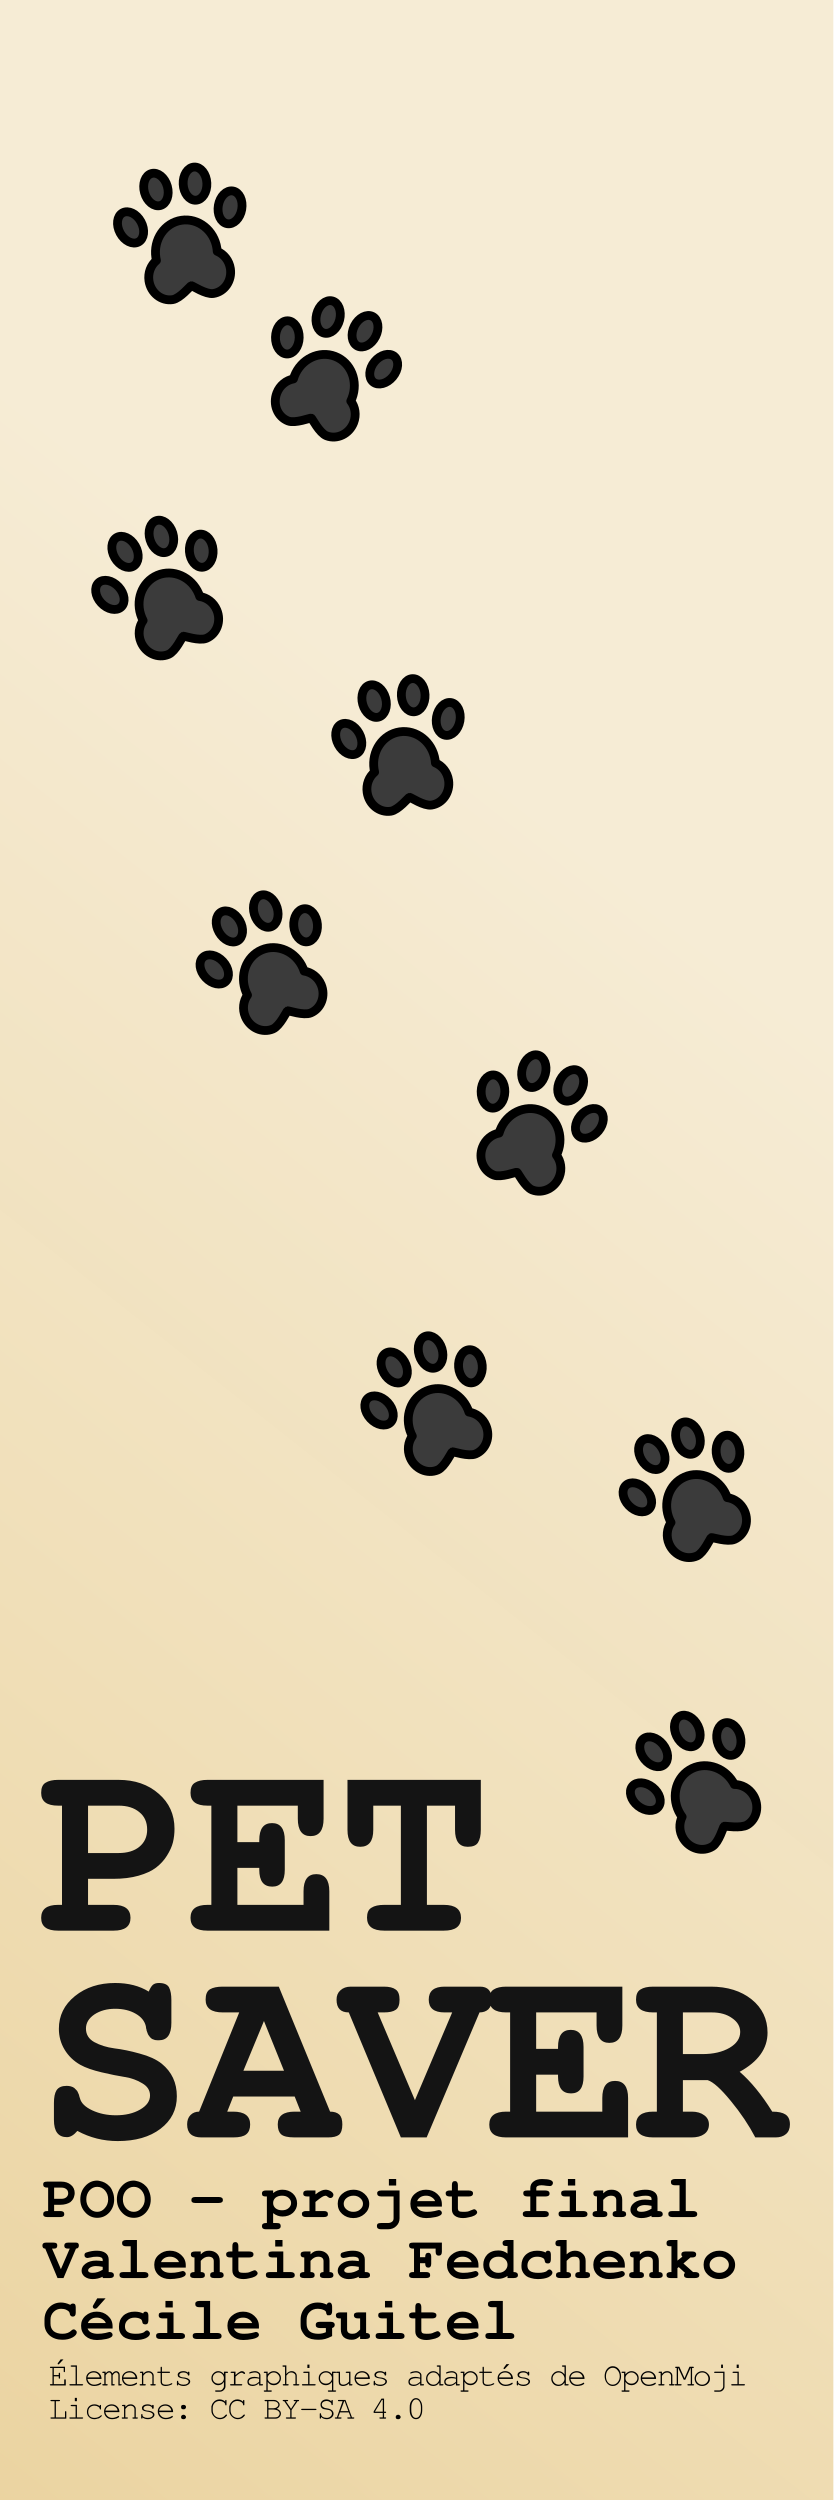
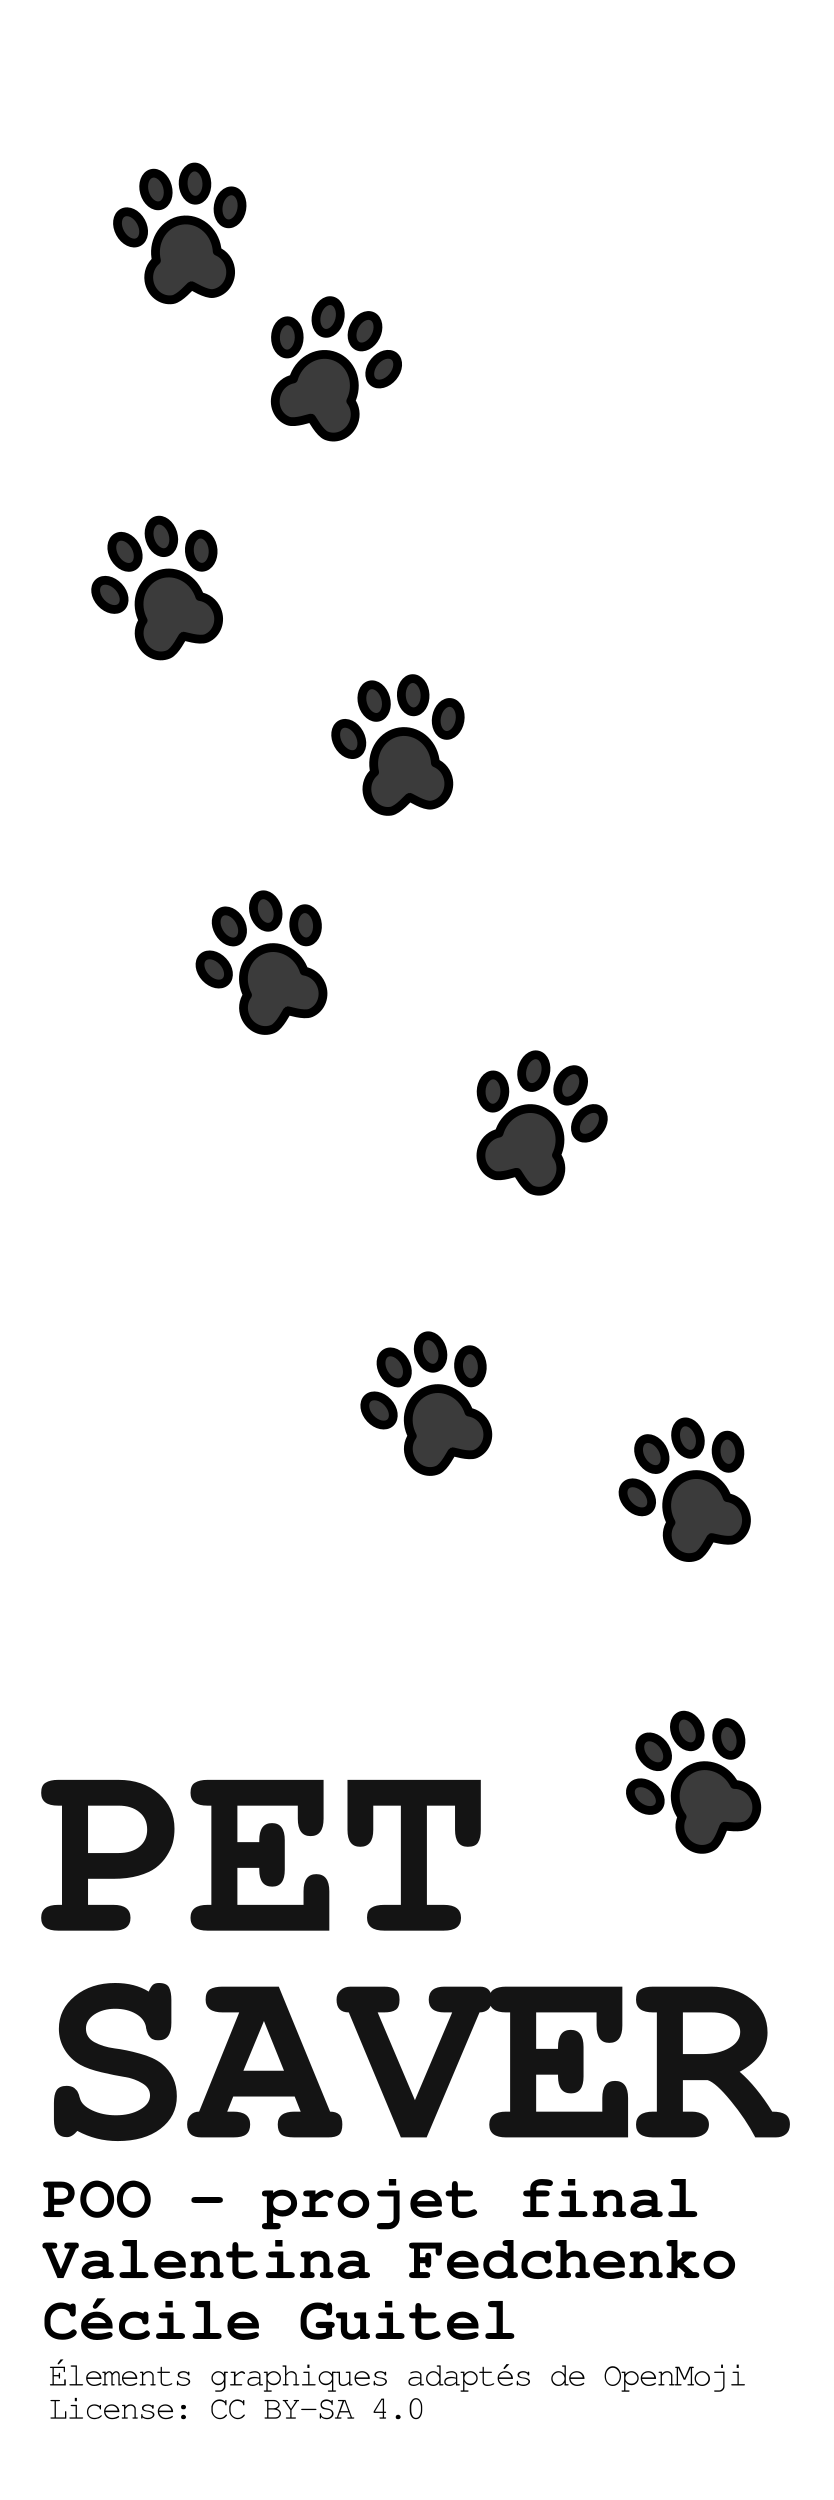
<svg xmlns="http://www.w3.org/2000/svg" xmlns:xlink="http://www.w3.org/1999/xlink" width="50mm" height="150mm" viewBox="0 0 50 150" version="1.1" id="svg1506">
  <defs id="defs1500">
-     <linearGradient xlink:href="#linearGradient2748" id="linearGradient2750" x1="87.934" y1="97.883" x2="29.67" y2="186.61" gradientUnits="userSpaceOnUse" gradientTransform="matrix(0.8322743,0,0,1.002288,34.97348,17.89777)" />
+     <linearGradient xlink:href="#linearGradient2748" id="linearGradient2750" x1="87.934" y1="97.883" x2="29.67" y2="186.61" gradientUnits="userSpaceOnUse" gradientTransform="matrix(0.8322743,0,0,1.002288,-31.17236,17.89777)" />
    <linearGradient id="linearGradient2748">
      <stop style="stop-color:#f6ecd5;stop-opacity:1;" offset="0" id="stop2744" />
      <stop style="stop-color:#ebd4a1;stop-opacity:0.995" offset="1" id="stop2746" />
    </linearGradient>
  </defs>
  <g id="layer1" transform="translate(-59.66667,-54.93453)">
-     <rect style="opacity:1;vector-effect:none;fill:url(#linearGradient2750);fill-opacity:1;fill-rule:nonzero;stroke:none;stroke-width:0.176;stroke-linecap:round;stroke-linejoin:round;stroke-miterlimit:4;stroke-dasharray:none;stroke-dashoffset:0;stroke-opacity:1;paint-order:markers stroke fill" id="rect996" width="50" height="150" x="59.667" y="54.935" />
+     <rect style="opacity:1;vector-effect:none;fill:url(#linearGradient2750);fill-opacity:1;fill-rule:nonzero;stroke:none;stroke-width:0.176;stroke-linecap:round;stroke-linejoin:round;stroke-miterlimit:4;stroke-dasharray:none;stroke-dashoffset:0;stroke-opacity:1;paint-order:markers stroke fill" id="rect996" width="50" height="150" x="-6.479" y="54.935" />
    <text xml:space="preserve" style="font-style:normal;font-variant:normal;font-weight:bold;font-stretch:normal;font-size:15.508px;line-height:0.8;font-family:FreeMono;-inkscape-font-specification:'FreeMono Bold';text-align:start;letter-spacing:0px;word-spacing:0.646px;text-orientation:upright;text-anchor:start;fill:#141414;fill-opacity:1;stroke:none;stroke-width:0.646;stroke-opacity:1" x="61.934" y="170.772" id="text834">
      <tspan id="tspan832" x="61.934" y="170.772" style="font-style:normal;font-variant:normal;font-weight:bold;font-stretch:normal;line-height:0.8;font-family:FreeMono;-inkscape-font-specification:'FreeMono Bold';letter-spacing:-0.344px;fill:#141414;fill-opacity:1;stroke:none;stroke-width:0.646;stroke-opacity:1">PET</tspan>
      <tspan x="61.934" y="183.178" style="font-style:normal;font-variant:normal;font-weight:bold;font-stretch:normal;line-height:0.8;font-family:FreeMono;-inkscape-font-specification:'FreeMono Bold';letter-spacing:-0.344px;fill:#141414;fill-opacity:1;stroke:none;stroke-width:0.646;stroke-opacity:1" id="tspan1887">SAVER</tspan>
    </text>
    <g id="g2928" transform="translate(22.43761,18.5516)">
      <path style="fill:#3b3b3b;fill-opacity:1;stroke:none;stroke-width:0.265" d="m 44.382,49.196 c 0,0 -0.18,0.713 -0.125,0.83 0.055,0.116 0.542,0.806 0.629,0.815 0.088,0.009 0.652,0.13 0.652,0.13 l 0.446,-0.71 -0.366,-0.789 -0.78,-0.408 z" id="path1006" />
      <polygon transform="matrix(0.2633306,0.02571658,-0.02571658,0.2633306,41.8985,43.99049)" style="fill:#3b3b3b;fill-opacity:1;stroke:none" points="18.754,8.585 16.254,10.585 16.088,13.335 18.171,15.752 20.421,15.752 21.588,14.085 21.088,11.085 " id="polygon1008" />
      <path style="fill:#3b3b3b;fill-opacity:1;stroke:none;stroke-width:0.265" d="m 48.689,46.604 -0.569,0.609 0.23,0.598 0.251,0.379 0.678,0.088 0.253,-0.551 0.005,-0.731 c 0,0 -0.167,-0.327 -0.255,-0.335 -0.088,-0.009 -0.592,-0.058 -0.592,-0.058 z" id="path1010" />
      <path style="fill:#3b3b3b;fill-opacity:1;stroke:none;stroke-width:0.265" d="m 50.748,47.757 -0.343,0.786 c 0,0 -0.04,0.86 0.02,0.932 0.059,0.072 0.67,0.398 0.67,0.398 l 0.477,-0.574 0.18,-0.935 -0.414,-0.528 z" id="path1012" />
      <path style="fill:#3b3b3b;fill-opacity:1;stroke:none;stroke-width:0.265" d="m 47.157,50.043 c -0.028,0.064 -0.531,0.901 -0.531,0.901 l -0.004,0.952 -0.393,0.848 0.09,0.895 0.693,0.621 0.956,-0.04 0.637,-0.625 1.346,0.508 c 0,0 0.973,-0.437 0.958,-0.505 -0.016,-0.068 0.265,-1.126 0.265,-1.126 0,0 -0.654,-1.016 -0.856,-0.992 0,0 -0.192,-1.215 -1.002,-1.538 -0.81,-0.323 -1.567,-0.286 -1.567,-0.286 z" id="path1014" />
      <g id="g2618">
        <path id="path1030" d="m 50.262,51.464 c -0.004,-0.059 -0.009,-0.118 -0.018,-0.178 -0.163,-1.084 -1.115,-1.839 -2.127,-1.687 -1.011,0.152 -1.699,1.154 -1.536,2.238 0.009,0.06 0.021,0.118 0.035,0.175 -0.334,0.281 -0.522,0.738 -0.448,1.225 0.109,0.722 0.744,1.226 1.418,1.124 0.454,-0.068 1.067,-0.83 1.123,-0.838 0.056,-0.008 0.865,0.539 1.319,0.47 0.674,-0.101 1.133,-0.769 1.024,-1.492 -0.073,-0.487 -0.387,-0.868 -0.789,-1.038 z" stroke-miterlimit="10" style="fill:#3b3b3b;fill-opacity:1;stroke:#000000;stroke-width:0.529;stroke-linecap:round;stroke-linejoin:round;stroke-miterlimit:10" />
        <ellipse id="ellipse1032" stroke-miterlimit="10" transform="rotate(-15.56506)" ry="0.996" rx="0.711" cy="58.503" cx="32.063" style="fill:#3b3b3b;fill-opacity:1;stroke:#000000;stroke-width:0.529;stroke-linecap:round;stroke-linejoin:round;stroke-miterlimit:10" />
        <ellipse id="ellipse1034" stroke-miterlimit="10" transform="rotate(-28.4651)" ry="0.996" rx="0.711" cy="65.458" cx="15.771" style="fill:#3b3b3b;fill-opacity:1;stroke:#000000;stroke-width:0.529;stroke-linecap:round;stroke-linejoin:round;stroke-miterlimit:10" />
        <ellipse id="ellipse1036" stroke-miterlimit="10" transform="rotate(-80.13252)" ry="0.711" rx="0.996" cy="58.644" cx="-39.356" style="fill:#3b3b3b;fill-opacity:1;stroke:#000000;stroke-width:0.529;stroke-linecap:round;stroke-linejoin:round;stroke-miterlimit:10" />
        <ellipse id="ellipse1038" stroke-miterlimit="10" transform="rotate(-2.80597)" ry="0.996" rx="0.711" cy="49.739" cx="46.551" style="fill:#3b3b3b;fill-opacity:1;stroke:#000000;stroke-width:0.529;stroke-linecap:round;stroke-linejoin:round;stroke-miterlimit:10" />
      </g>
      <path style="fill:#3b3b3b;fill-opacity:1;stroke:none;stroke-width:0.265" d="m 54.149,55.705 c 0,0 -0.411,0.802 -0.373,0.872 0.037,0.07 0.289,0.892 0.289,0.892 0,0 0.67,0.176 0.698,0.112 0.028,-0.064 0.36,-0.74 0.36,-0.74 l 0.059,-0.836 z" id="path1016" />
      <polygon transform="matrix(0.2633306,0.02571658,-0.02571658,0.2633306,46.04118,44.12412)" style="fill:#3b3b3b;fill-opacity:1;stroke:none" points="47.338,40.252 47.838,37.752 46.921,35.336 44.171,35.086 42.421,38.252 43.671,41.836 " id="polygon1018" />
      <path style="fill:#3b3b3b;fill-opacity:1;stroke:none;stroke-width:0.265" d="m 59.105,55.325 c -0.028,0.064 -0.724,0.838 -0.724,0.838 l 0.16,0.857 0.748,0.051 0.606,-0.76 -0.076,-0.805 z" id="path1020" />
      <path style="fill:#3b3b3b;fill-opacity:1;stroke:none;stroke-width:0.265" d="m 60.325,57.571 -0.738,0.748 -0.202,0.711 0.347,0.3 1.013,-0.167 c 0,0 0.319,-0.545 0.325,-0.611 0.006,-0.066 -0.037,-0.757 -0.037,-0.757 z" id="path1022" />
      <path style="fill:#3b3b3b;fill-opacity:1;stroke:none;stroke-width:0.265" d="m 55.585,58.017 c -0.077,0.255 -0.686,1.129 -0.686,1.129 0,0 -0.817,0.43 -0.87,0.513 -0.052,0.083 -0.29,0.924 -0.29,0.924 l 0.322,0.785 0.604,0.391 1.287,-0.251 0.766,1.005 c 0,0 0.843,0.215 1.23,-0.124 0.388,-0.339 0.616,-1.092 0.616,-1.092 l -0.318,-0.829 0.256,-1.038 c 0,0 -0.148,-1.432 -0.837,-1.633 -0.689,-0.2 -1.984,-0.105 -2.082,0.218 z" id="path1024" />
      <path style="fill:#3b3b3b;fill-opacity:1;stroke:#000000;stroke-width:0.529;stroke-linecap:round;stroke-linejoin:round;stroke-miterlimit:10" stroke-miterlimit="10" d="m 58.275,60.447 c 0.026,-0.053 0.05,-0.107 0.072,-0.164 0.395,-1.022 -0.059,-2.15 -1.013,-2.518 -0.954,-0.368 -2.048,0.162 -2.442,1.184 -0.022,0.056 -0.04,0.113 -0.056,0.17 -0.429,0.079 -0.819,0.383 -0.996,0.842 -0.263,0.682 0.039,1.433 0.676,1.679 0.428,0.165 1.338,-0.193 1.39,-0.172 0.052,0.02 0.485,0.896 0.914,1.062 0.636,0.246 1.365,-0.108 1.628,-0.79 0.177,-0.459 0.093,-0.946 -0.172,-1.293 z" id="path1040" />
      <ellipse style="fill:#3b3b3b;fill-opacity:1;stroke:#000000;stroke-width:0.529;stroke-linecap:round;stroke-linejoin:round;stroke-miterlimit:10" cx="-39.868" cy="68.7" rx="0.996" ry="0.711" transform="rotate(-75.89998)" stroke-miterlimit="10" id="ellipse1042" />
      <ellipse style="fill:#3b3b3b;fill-opacity:1;stroke:#000000;stroke-width:0.529;stroke-linecap:round;stroke-linejoin:round;stroke-miterlimit:10" cx="55.645" cy="55.472" rx="0.711" ry="0.996" transform="rotate(1.201902)" stroke-miterlimit="10" id="ellipse1044" />
      <ellipse style="fill:#3b3b3b;fill-opacity:1;stroke:#000000;stroke-width:0.529;stroke-linecap:round;stroke-linejoin:round;stroke-miterlimit:10" cx="-6.79" cy="83.728" rx="0.996" ry="0.711" transform="rotate(-50.46522)" stroke-miterlimit="10" id="ellipse1046" />
      <ellipse style="fill:#3b3b3b;fill-opacity:1;stroke:#000000;stroke-width:0.529;stroke-linecap:round;stroke-linejoin:round;stroke-miterlimit:10" cx="-23.469" cy="78.169" rx="0.996" ry="0.711" transform="rotate(-63.13792)" stroke-miterlimit="10" id="ellipse1048" />
      <path style="fill:#3b3b3b;fill-opacity:1;stroke:none;stroke-width:0.265" d="m 42.955,71.439 c 0,0 0.003,0.736 0.085,0.835 0.082,0.099 0.725,0.646 0.812,0.632 0.087,-0.014 0.664,-0.036 0.664,-0.036 l 0.255,-0.798 -0.551,-0.673 -0.857,-0.202 z" id="path1006-0" />
      <polygon transform="matrix(0.2614479,-0.04061221,0.04061221,0.2614479,39.25475,67.01547)" style="fill:#3b3b3b;fill-opacity:1;stroke:none" points="21.088,11.085 18.754,8.585 16.254,10.585 16.088,13.335 18.171,15.752 20.421,15.752 21.588,14.085 " id="polygon1008-3" />
      <path style="fill:#3b3b3b;fill-opacity:1;stroke:none;stroke-width:0.265" d="m 46.482,67.857 -0.4,0.731 0.371,0.522 0.337,0.305 0.679,-0.083 0.108,-0.597 -0.177,-0.709 c 0,0 -0.243,-0.275 -0.331,-0.261 -0.087,0.014 -0.588,0.091 -0.588,0.091 z" id="path1010-5" />
      <path style="fill:#3b3b3b;fill-opacity:1;stroke:none;stroke-width:0.265" d="m 48.763,68.462 -0.136,0.847 c 0,0 0.176,0.843 0.251,0.898 0.076,0.055 0.748,0.219 0.748,0.219 l 0.319,-0.674 -0.058,-0.95 -0.532,-0.408 z" id="path1012-8" />
      <path style="fill:#3b3b3b;fill-opacity:1;stroke:none;stroke-width:0.265" d="m 45.854,71.569 c -0.012,0.069 -0.29,1.005 -0.29,1.005 l 0.233,0.923 -0.17,0.919 0.31,0.844 0.825,0.43 0.917,-0.276 0.462,-0.763 1.43,0.157 c 0,0 0.834,-0.665 0.802,-0.727 -0.032,-0.062 -0.023,-1.157 -0.023,-1.157 0,0 -0.886,-0.822 -1.076,-0.748 0,0 -0.488,-1.129 -1.353,-1.24 -0.865,-0.111 -1.589,0.113 -1.589,0.113 z" id="path1014-5" />
      <path style="fill:#3b3b3b;fill-opacity:1;stroke:#000000;stroke-width:0.529;stroke-linecap:round;stroke-linejoin:round;stroke-miterlimit:10" stroke-miterlimit="10" d="m 49.214,72.173 c -0.018,-0.056 -0.038,-0.112 -0.062,-0.168 -0.428,-1.009 -1.538,-1.504 -2.48,-1.104 -0.942,0.399 -1.359,1.541 -0.931,2.55 0.024,0.056 0.05,0.109 0.077,0.161 -0.254,0.355 -0.322,0.845 -0.13,1.298 0.285,0.673 1.025,1.002 1.653,0.736 0.423,-0.179 0.827,-1.069 0.879,-1.091 0.052,-0.022 0.972,0.306 1.395,0.127 0.628,-0.266 0.906,-1.027 0.621,-1.7 -0.192,-0.453 -0.591,-0.745 -1.023,-0.809 z" id="path1030-0" />
      <ellipse style="fill:#3b3b3b;fill-opacity:1;stroke:#000000;stroke-width:0.529;stroke-linecap:round;stroke-linejoin:round;stroke-miterlimit:10" cx="4.031" cy="82.547" rx="0.711" ry="0.996" transform="rotate(-29.97234)" stroke-miterlimit="10" id="ellipse1032-9" />
      <ellipse style="fill:#3b3b3b;fill-opacity:1;stroke:#000000;stroke-width:0.529;stroke-linecap:round;stroke-linejoin:round;stroke-miterlimit:10" cx="-16.922" cy="82.638" rx="0.711" ry="0.996" transform="rotate(-42.87238)" stroke-miterlimit="10" id="ellipse1034-9" />
      <ellipse style="fill:#3b3b3b;fill-opacity:1;stroke:#000000;stroke-width:0.529;stroke-linecap:round;stroke-linejoin:round;stroke-miterlimit:10" cx="-73.109" cy="43.654" rx="0.996" ry="0.711" transform="rotate(-94.5398)" stroke-miterlimit="10" id="ellipse1036-8" />
      <ellipse style="fill:#3b3b3b;fill-opacity:1;stroke:#000000;stroke-width:0.529;stroke-linecap:round;stroke-linejoin:round;stroke-miterlimit:10" cx="24.521" cy="79.38" rx="0.711" ry="0.996" transform="rotate(-17.21325)" stroke-miterlimit="10" id="ellipse1038-0" />
      <path style="fill:#3b3b3b;fill-opacity:1;stroke:none;stroke-width:0.265" d="m 49.217,93.915 c 0,0 0.003,0.736 0.085,0.835 0.082,0.099 0.725,0.646 0.812,0.632 0.087,-0.014 0.664,-0.036 0.664,-0.036 l 0.255,-0.798 -0.551,-0.673 -0.857,-0.202 z" id="path1006-0-8" />
      <polygon transform="matrix(0.2614479,-0.04061221,0.04061221,0.2614479,45.51603,89.49155)" style="fill:#3b3b3b;fill-opacity:1;stroke:none" points="18.171,15.752 20.421,15.752 21.588,14.085 21.088,11.085 18.754,8.585 16.254,10.585 16.088,13.335 " id="polygon1008-3-7" />
      <path style="fill:#3b3b3b;fill-opacity:1;stroke:none;stroke-width:0.265" d="m 52.743,90.333 -0.4,0.731 0.371,0.522 0.337,0.305 0.679,-0.083 0.108,-0.597 -0.177,-0.709 c 0,0 -0.243,-0.275 -0.331,-0.261 -0.087,0.014 -0.588,0.091 -0.588,0.091 z" id="path1010-5-3" />
      <path style="fill:#3b3b3b;fill-opacity:1;stroke:none;stroke-width:0.265" d="m 55.024,90.938 -0.136,0.847 c 0,0 0.176,0.843 0.251,0.898 0.076,0.055 0.748,0.219 0.748,0.219 l 0.319,-0.674 -0.058,-0.95 -0.532,-0.408 z" id="path1012-8-1" />
      <path style="fill:#3b3b3b;fill-opacity:1;stroke:none;stroke-width:0.265" d="m 52.115,94.045 c -0.012,0.069 -0.29,1.005 -0.29,1.005 l 0.233,0.923 -0.17,0.919 0.31,0.844 0.825,0.43 0.917,-0.276 0.462,-0.763 1.43,0.157 c 0,0 0.834,-0.665 0.802,-0.727 -0.032,-0.062 -0.023,-1.157 -0.023,-1.157 0,0 -0.886,-0.822 -1.076,-0.748 0,0 -0.488,-1.129 -1.353,-1.24 -0.865,-0.111 -1.589,0.113 -1.589,0.113 z" id="path1014-5-0" />
      <path style="fill:#3b3b3b;fill-opacity:1;stroke:#000000;stroke-width:0.529;stroke-linecap:round;stroke-linejoin:round;stroke-miterlimit:10" stroke-miterlimit="10" d="m 55.476,94.649 c -0.018,-0.056 -0.038,-0.112 -0.062,-0.168 -0.428,-1.009 -1.538,-1.504 -2.48,-1.104 -0.942,0.399 -1.359,1.541 -0.931,2.55 0.024,0.056 0.05,0.109 0.077,0.161 -0.254,0.355 -0.322,0.845 -0.13,1.298 0.285,0.673 1.025,1.002 1.653,0.736 0.423,-0.179 0.827,-1.069 0.879,-1.091 0.052,-0.022 0.972,0.306 1.395,0.127 0.628,-0.266 0.906,-1.027 0.621,-1.7 -0.192,-0.453 -0.591,-0.745 -1.023,-0.809 z" id="path1030-0-0" />
      <ellipse style="fill:#3b3b3b;fill-opacity:1;stroke:#000000;stroke-width:0.529;stroke-linecap:round;stroke-linejoin:round;stroke-miterlimit:10" cx="-1.774" cy="105.145" rx="0.711" ry="0.996" transform="rotate(-29.97234)" stroke-miterlimit="10" id="ellipse1032-9-5" />
      <ellipse style="fill:#3b3b3b;fill-opacity:1;stroke:#000000;stroke-width:0.529;stroke-linecap:round;stroke-linejoin:round;stroke-miterlimit:10" cx="-27.625" cy="103.37" rx="0.711" ry="0.996" transform="rotate(-42.87238)" stroke-miterlimit="10" id="ellipse1034-9-0" />
      <ellipse style="fill:#3b3b3b;fill-opacity:1;stroke:#000000;stroke-width:0.529;stroke-linecap:round;stroke-linejoin:round;stroke-miterlimit:10" cx="-96.01" cy="48.116" rx="0.996" ry="0.711" transform="rotate(-94.5398)" stroke-miterlimit="10" id="ellipse1036-8-3" />
      <ellipse style="fill:#3b3b3b;fill-opacity:1;stroke:#000000;stroke-width:0.529;stroke-linecap:round;stroke-linejoin:round;stroke-miterlimit:10" cx="23.85" cy="102.703" rx="0.711" ry="0.996" transform="rotate(-17.21325)" stroke-miterlimit="10" id="ellipse1038-0-1" />
      <path style="fill:#3b3b3b;fill-opacity:1;stroke:none;stroke-width:0.265" d="m 59.106,120.375 c 0,0 0.003,0.736 0.085,0.835 0.082,0.099 0.725,0.646 0.812,0.632 0.087,-0.013 0.664,-0.036 0.664,-0.036 l 0.255,-0.798 -0.551,-0.673 -0.857,-0.202 z" id="path1006-0-0" />
      <polygon transform="matrix(0.2614479,-0.04061221,0.04061221,0.2614479,55.405,115.9512)" style="fill:#3b3b3b;fill-opacity:1;stroke:none" points="18.171,15.752 20.421,15.752 21.588,14.085 21.088,11.085 18.754,8.585 16.254,10.585 16.088,13.335 " id="polygon1008-3-1" />
      <path style="fill:#3b3b3b;fill-opacity:1;stroke:none;stroke-width:0.265" d="m 62.632,116.793 -0.4,0.731 0.371,0.522 0.337,0.305 0.679,-0.083 0.108,-0.597 -0.177,-0.709 c 0,0 -0.243,-0.275 -0.331,-0.261 -0.087,0.014 -0.588,0.091 -0.588,0.091 z" id="path1010-5-7" />
      <path style="fill:#3b3b3b;fill-opacity:1;stroke:none;stroke-width:0.265" d="m 64.913,117.398 -0.136,0.847 c 0,0 0.176,0.843 0.251,0.898 0.076,0.055 0.748,0.219 0.748,0.219 l 0.319,-0.674 -0.058,-0.95 -0.532,-0.408 z" id="path1012-8-9" />
      <path style="fill:#3b3b3b;fill-opacity:1;stroke:none;stroke-width:0.265" d="m 62.004,120.505 c -0.012,0.069 -0.29,1.005 -0.29,1.005 l 0.233,0.923 -0.17,0.919 0.31,0.844 0.825,0.43 0.917,-0.276 0.462,-0.763 1.43,0.157 c 0,0 0.834,-0.665 0.802,-0.727 -0.032,-0.062 -0.023,-1.157 -0.023,-1.157 0,0 -0.886,-0.822 -1.076,-0.748 0,0 -0.488,-1.129 -1.353,-1.24 -0.865,-0.111 -1.589,0.113 -1.589,0.113 z" id="path1014-5-1" />
      <path style="fill:#3b3b3b;fill-opacity:1;stroke:#000000;stroke-width:0.529;stroke-linecap:round;stroke-linejoin:round;stroke-miterlimit:10" stroke-miterlimit="10" d="m 65.365,121.109 c -0.018,-0.056 -0.038,-0.112 -0.062,-0.168 -0.428,-1.009 -1.538,-1.504 -2.48,-1.104 -0.942,0.399 -1.359,1.541 -0.931,2.55 0.024,0.056 0.05,0.109 0.077,0.161 -0.254,0.355 -0.322,0.845 -0.13,1.298 0.285,0.673 1.025,1.002 1.653,0.736 0.423,-0.179 0.827,-1.069 0.879,-1.091 0.052,-0.022 0.972,0.306 1.395,0.127 0.628,-0.266 0.906,-1.027 0.621,-1.7 -0.192,-0.453 -0.591,-0.745 -1.023,-0.809 z" id="path1030-0-03" />
      <ellipse style="fill:#3b3b3b;fill-opacity:1;stroke:#000000;stroke-width:0.529;stroke-linecap:round;stroke-linejoin:round;stroke-miterlimit:10" cx="-6.426" cy="133.007" rx="0.711" ry="0.996" transform="rotate(-29.97234)" stroke-miterlimit="10" id="ellipse1032-9-59" />
      <ellipse style="fill:#3b3b3b;fill-opacity:1;stroke:#000000;stroke-width:0.529;stroke-linecap:round;stroke-linejoin:round;stroke-miterlimit:10" cx="-38.38" cy="129.489" rx="0.711" ry="0.996" transform="rotate(-42.87238)" stroke-miterlimit="10" id="ellipse1034-9-4" />
      <ellipse style="fill:#3b3b3b;fill-opacity:1;stroke:#000000;stroke-width:0.529;stroke-linecap:round;stroke-linejoin:round;stroke-miterlimit:10" cx="-123.17" cy="55.88" rx="0.996" ry="0.711" transform="rotate(-94.5398)" stroke-miterlimit="10" id="ellipse1036-8-8" />
      <ellipse style="fill:#3b3b3b;fill-opacity:1;stroke:#000000;stroke-width:0.529;stroke-linecap:round;stroke-linejoin:round;stroke-miterlimit:10" cx="25.466" cy="130.904" rx="0.711" ry="0.996" transform="rotate(-17.21325)" stroke-miterlimit="10" id="ellipse1038-0-4" />
      <path style="fill:#3b3b3b;fill-opacity:1;stroke:none;stroke-width:0.265" d="m 57.473,79.891 c 0,0 -0.18,0.713 -0.125,0.83 0.055,0.116 0.542,0.806 0.629,0.815 0.088,0.009 0.652,0.13 0.652,0.13 l 0.446,-0.71 -0.366,-0.789 -0.78,-0.408 z" id="path1006-9" />
      <polygon transform="matrix(0.2633306,0.02571658,-0.02571658,0.2633306,54.98971,74.68563)" style="fill:#3b3b3b;fill-opacity:1;stroke:none" points="21.588,14.085 21.088,11.085 18.754,8.585 16.254,10.585 16.088,13.335 18.171,15.752 20.421,15.752 " id="polygon1008-1" />
      <path style="fill:#3b3b3b;fill-opacity:1;stroke:none;stroke-width:0.265" d="m 61.78,77.299 -0.569,0.609 0.23,0.598 0.251,0.379 0.678,0.088 0.253,-0.551 0.005,-0.731 c 0,0 -0.167,-0.327 -0.255,-0.335 -0.088,-0.009 -0.592,-0.058 -0.592,-0.058 z" id="path1010-9" />
      <path style="fill:#3b3b3b;fill-opacity:1;stroke:none;stroke-width:0.265" d="m 63.839,78.453 -0.343,0.786 c 0,0 -0.04,0.86 0.02,0.932 0.059,0.072 0.67,0.398 0.67,0.398 L 64.663,79.995 64.843,79.06 64.429,78.532 Z" id="path1012-4" />
      <path style="fill:#3b3b3b;fill-opacity:1;stroke:none;stroke-width:0.265" d="m 60.248,80.738 c -0.028,0.064 -0.531,0.901 -0.531,0.901 l -0.004,0.952 -0.393,0.848 0.09,0.895 0.693,0.621 0.956,-0.04 0.637,-0.625 1.346,0.508 c 0,0 0.973,-0.437 0.958,-0.505 -0.016,-0.068 0.265,-1.126 0.265,-1.126 0,0 -0.654,-1.016 -0.856,-0.992 0,0 -0.192,-1.215 -1.002,-1.538 -0.81,-0.323 -1.567,-0.286 -1.567,-0.286 z" id="path1014-2" />
      <path style="fill:#3b3b3b;fill-opacity:1;stroke:#000000;stroke-width:0.529;stroke-linecap:round;stroke-linejoin:round;stroke-miterlimit:10" stroke-miterlimit="10" d="m 63.353,82.159 c -0.004,-0.059 -0.009,-0.118 -0.018,-0.178 -0.163,-1.084 -1.115,-1.839 -2.127,-1.687 -1.011,0.152 -1.699,1.154 -1.536,2.238 0.009,0.06 0.021,0.118 0.035,0.175 -0.334,0.281 -0.522,0.738 -0.448,1.225 0.109,0.722 0.744,1.226 1.418,1.124 0.454,-0.068 1.067,-0.83 1.123,-0.838 0.056,-0.008 0.865,0.539 1.319,0.47 0.674,-0.101 1.133,-0.769 1.024,-1.492 -0.073,-0.487 -0.387,-0.868 -0.789,-1.038 z" id="path1030-06" />
      <ellipse style="fill:#3b3b3b;fill-opacity:1;stroke:#000000;stroke-width:0.529;stroke-linecap:round;stroke-linejoin:round;stroke-miterlimit:10" cx="36.438" cy="91.585" rx="0.711" ry="0.996" transform="rotate(-15.56506)" stroke-miterlimit="10" id="ellipse1032-5" />
      <ellipse style="fill:#3b3b3b;fill-opacity:1;stroke:#000000;stroke-width:0.529;stroke-linecap:round;stroke-linejoin:round;stroke-miterlimit:10" cx="12.65" cy="98.682" rx="0.711" ry="0.996" transform="rotate(-28.4651)" stroke-miterlimit="10" id="ellipse1034-95" />
      <ellipse style="fill:#3b3b3b;fill-opacity:1;stroke:#000000;stroke-width:0.529;stroke-linecap:round;stroke-linejoin:round;stroke-miterlimit:10" cx="-67.354" cy="76.801" rx="0.996" ry="0.711" transform="rotate(-80.13252)" stroke-miterlimit="10" id="ellipse1036-6" />
      <ellipse style="fill:#3b3b3b;fill-opacity:1;stroke:#000000;stroke-width:0.529;stroke-linecap:round;stroke-linejoin:round;stroke-miterlimit:10" cx="58.124" cy="81.038" rx="0.711" ry="0.996" transform="rotate(-2.80597)" stroke-miterlimit="10" id="ellipse1038-1" />
      <path style="fill:#3b3b3b;fill-opacity:1;stroke:none;stroke-width:0.265" d="m 66.489,100.955 c 0,0 -0.411,0.802 -0.373,0.872 0.037,0.07 0.289,0.892 0.289,0.892 0,0 0.67,0.176 0.698,0.112 0.028,-0.064 0.36,-0.74 0.36,-0.74 l 0.059,-0.836 z" id="path1016-4" />
      <polygon transform="matrix(0.2633306,0.02571658,-0.02571658,0.2633306,58.38067,89.37383)" style="fill:#3b3b3b;fill-opacity:1;stroke:none" points="43.671,41.836 47.338,40.252 47.838,37.752 46.921,35.336 44.171,35.086 42.421,38.252 " id="polygon1018-3" />
      <path style="fill:#3b3b3b;fill-opacity:1;stroke:none;stroke-width:0.265" d="m 71.444,100.575 c -0.028,0.064 -0.724,0.838 -0.724,0.838 l 0.16,0.857 0.748,0.051 0.606,-0.76 -0.076,-0.805 z" id="path1020-7" />
      <path style="fill:#3b3b3b;fill-opacity:1;stroke:none;stroke-width:0.265" d="m 72.665,102.821 -0.738,0.748 -0.202,0.711 0.347,0.3 1.013,-0.167 c 0,0 0.319,-0.545 0.325,-0.611 0.006,-0.066 -0.037,-0.757 -0.037,-0.757 z" id="path1022-2" />
      <path style="fill:#3b3b3b;fill-opacity:1;stroke:none;stroke-width:0.265" d="m 67.925,103.266 c -0.077,0.255 -0.686,1.129 -0.686,1.129 0,0 -0.817,0.43 -0.87,0.513 -0.052,0.084 -0.29,0.924 -0.29,0.924 l 0.322,0.785 0.604,0.391 1.287,-0.251 0.766,1.005 c 0,0 0.843,0.215 1.23,-0.124 0.388,-0.339 0.616,-1.092 0.616,-1.092 l -0.318,-0.829 0.256,-1.038 c 0,0 -0.148,-1.432 -0.837,-1.633 -0.689,-0.2 -1.984,-0.105 -2.082,0.218 z" id="path1024-7" />
      <path style="fill:#3b3b3b;fill-opacity:1;stroke:#000000;stroke-width:0.529;stroke-linecap:round;stroke-linejoin:round;stroke-miterlimit:10" stroke-miterlimit="10" d="m 70.615,105.696 c 0.026,-0.053 0.05,-0.107 0.072,-0.164 0.395,-1.022 -0.059,-2.15 -1.013,-2.518 -0.954,-0.368 -2.048,0.162 -2.442,1.184 -0.022,0.056 -0.04,0.113 -0.056,0.17 -0.429,0.079 -0.819,0.383 -0.996,0.842 -0.263,0.682 0.039,1.433 0.676,1.679 0.428,0.165 1.338,-0.193 1.39,-0.172 0.052,0.02 0.485,0.896 0.914,1.062 0.636,0.246 1.365,-0.108 1.628,-0.79 0.177,-0.459 0.093,-0.946 -0.172,-1.293 z" id="path1040-3" />
      <ellipse style="fill:#3b3b3b;fill-opacity:1;stroke:#000000;stroke-width:0.529;stroke-linecap:round;stroke-linejoin:round;stroke-miterlimit:10" cx="-80.748" cy="91.692" rx="0.996" ry="0.711" transform="rotate(-75.89998)" stroke-miterlimit="10" id="ellipse1042-3" />
      <ellipse style="fill:#3b3b3b;fill-opacity:1;stroke:#000000;stroke-width:0.529;stroke-linecap:round;stroke-linejoin:round;stroke-miterlimit:10" cx="68.931" cy="100.452" rx="0.711" ry="0.996" transform="rotate(1.201902)" stroke-miterlimit="10" id="ellipse1044-9" />
      <ellipse style="fill:#3b3b3b;fill-opacity:1;stroke:#000000;stroke-width:0.529;stroke-linecap:round;stroke-linejoin:round;stroke-miterlimit:10" cx="-33.834" cy="122.049" rx="0.996" ry="0.711" transform="rotate(-50.46522)" stroke-miterlimit="10" id="ellipse1046-2" />
      <ellipse style="fill:#3b3b3b;fill-opacity:1;stroke:#000000;stroke-width:0.529;stroke-linecap:round;stroke-linejoin:round;stroke-miterlimit:10" cx="-58.261" cy="109.623" rx="0.996" ry="0.711" transform="rotate(-63.13792)" stroke-miterlimit="10" id="ellipse1048-4" />
      <path style="fill:#3b3b3b;fill-opacity:1;stroke:none;stroke-width:0.265" d="m 74.593,125.601 c 0,0 0.014,0.736 0.098,0.833 0.084,0.098 0.735,0.635 0.822,0.62 0.087,-0.015 0.663,-0.046 0.663,-0.046 l 0.243,-0.802 -0.561,-0.665 -0.86,-0.188 z" id="path1006-0-0-4" />
      <polygon transform="matrix(0.260797,-0.04460121,0.04460121,0.260797,70.82546,121.2338)" style="fill:#3b3b3b;fill-opacity:1;stroke:none" points="20.421,15.752 21.588,14.085 21.088,11.085 18.754,8.585 16.254,10.585 16.088,13.335 18.171,15.752 " id="polygon1008-3-1-9" />
      <path style="fill:#3b3b3b;fill-opacity:1;stroke:none;stroke-width:0.265" d="m 78.065,121.965 -0.388,0.737 0.379,0.517 0.342,0.299 0.677,-0.093 0.099,-0.599 -0.188,-0.706 c 0,0 -0.248,-0.271 -0.335,-0.256 -0.087,0.015 -0.587,0.1 -0.587,0.1 z" id="path1010-5-7-9" />
      <path style="fill:#3b3b3b;fill-opacity:1;stroke:none;stroke-width:0.265" d="m 80.355,122.535 -0.123,0.849 c 0,0 0.188,0.84 0.265,0.894 0.076,0.054 0.751,0.207 0.751,0.207 l 0.309,-0.679 -0.073,-0.949 -0.538,-0.4 z" id="path1012-8-9-3" />
      <path style="fill:#3b3b3b;fill-opacity:1;stroke:none;stroke-width:0.265" d="m 77.493,125.686 c -0.011,0.069 -0.275,1.009 -0.275,1.009 l 0.247,0.92 -0.156,0.921 0.323,0.84 0.832,0.417 0.912,-0.29 0.45,-0.77 1.432,0.135 c 0,0 0.824,-0.678 0.791,-0.739 -0.033,-0.061 -0.041,-1.156 -0.041,-1.156 0,0 -0.899,-0.808 -1.087,-0.731 0,0 -0.505,-1.122 -1.372,-1.219 -0.867,-0.098 -1.587,0.137 -1.587,0.137 z" id="path1014-5-1-8" />
      <path style="fill:#3b3b3b;fill-opacity:1;stroke:#000000;stroke-width:0.529;stroke-linecap:round;stroke-linejoin:round;stroke-miterlimit:10" stroke-miterlimit="10" d="m 80.863,126.239 c -0.019,-0.056 -0.04,-0.112 -0.064,-0.167 -0.443,-1.002 -1.561,-1.48 -2.496,-1.066 -0.936,0.413 -1.335,1.561 -0.892,2.564 0.024,0.055 0.052,0.108 0.08,0.16 -0.248,0.359 -0.309,0.85 -0.11,1.3 0.295,0.668 1.04,0.987 1.664,0.711 0.42,-0.186 0.81,-1.081 0.862,-1.104 0.051,-0.023 0.977,0.292 1.397,0.106 0.624,-0.276 0.89,-1.041 0.595,-1.709 -0.199,-0.45 -0.603,-0.736 -1.035,-0.794 z" id="path1030-0-03-3" />
      <ellipse style="fill:#3b3b3b;fill-opacity:1;stroke:#000000;stroke-width:0.529;stroke-linecap:round;stroke-linejoin:round;stroke-miterlimit:10" cx="2.148" cy="145.282" rx="0.711" ry="0.996" transform="rotate(-30.84759)" stroke-miterlimit="10" id="ellipse1032-9-59-2" />
      <ellipse style="fill:#3b3b3b;fill-opacity:1;stroke:#000000;stroke-width:0.529;stroke-linecap:round;stroke-linejoin:round;stroke-miterlimit:10" cx="-32.762" cy="143.369" rx="0.711" ry="0.996" transform="rotate(-43.74763)" stroke-miterlimit="10" id="ellipse1034-9-4-9" />
      <ellipse style="fill:#3b3b3b;fill-opacity:1;stroke:#000000;stroke-width:0.529;stroke-linecap:round;stroke-linejoin:round;stroke-miterlimit:10" cx="-130.573" cy="68.895" rx="0.996" ry="0.711" transform="rotate(-95.41505)" stroke-miterlimit="10" id="ellipse1036-8-8-5" />
      <ellipse style="fill:#3b3b3b;fill-opacity:1;stroke:#000000;stroke-width:0.529;stroke-linecap:round;stroke-linejoin:round;stroke-miterlimit:10" cx="36.54" cy="140.982" rx="0.711" ry="0.996" transform="rotate(-18.0885)" stroke-miterlimit="10" id="ellipse1038-0-4-4" />
      <path style="fill:#3b3b3b;fill-opacity:1;stroke:none;stroke-width:0.265" d="m 74.995,143.685 c 0,0 0.115,0.727 0.212,0.812 0.096,0.085 0.815,0.527 0.899,0.501 0.084,-0.027 0.65,-0.137 0.65,-0.137 l 0.13,-0.828 -0.647,-0.581 -0.878,-0.068 z" id="path1006-0-0-4-9" />
      <polygon transform="matrix(0.2521551,-0.08013824,0.08013824,0.2521551,70.6611,139.8794)" style="fill:#3b3b3b;fill-opacity:1;stroke:none" points="16.254,10.585 16.088,13.335 18.171,15.752 20.421,15.752 21.588,14.085 21.088,11.085 18.754,8.585 " id="polygon1008-3-1-9-4" />
      <path style="fill:#3b3b3b;fill-opacity:1;stroke:none;stroke-width:0.265" d="m 77.932,139.605 -0.283,0.784 0.447,0.46 0.38,0.249 0.658,-0.186 0.015,-0.606 -0.283,-0.673 c 0,0 -0.283,-0.234 -0.367,-0.207 -0.084,0.027 -0.567,0.18 -0.567,0.18 z" id="path1010-5-7-9-9" />
      <path style="fill:#3b3b3b;fill-opacity:1;stroke:none;stroke-width:0.265" d="m 80.279,139.854 -0.005,0.858 c 0,0 0.302,0.806 0.386,0.849 0.083,0.043 0.773,0.101 0.773,0.101 l 0.212,-0.715 -0.203,-0.93 -0.588,-0.322 z" id="path1012-8-9-3-5" />
      <path style="fill:#3b3b3b;fill-opacity:1;stroke:none;stroke-width:0.265" d="m 77.879,143.37 c -9.66e-4,0.07 -0.133,1.037 -0.133,1.037 l 0.371,0.877 -0.027,0.934 0.435,0.787 0.881,0.298 0.863,-0.413 0.339,-0.825 1.437,-0.064 c 0,0 0.722,-0.785 0.681,-0.841 -0.041,-0.056 -0.2,-1.139 -0.2,-1.139 0,0 -1.002,-0.676 -1.177,-0.574 0,0 -0.655,-1.041 -1.527,-1.019 -0.872,0.023 -1.553,0.355 -1.553,0.355 z" id="path1014-5-1-8-5" />
      <path style="fill:#3b3b3b;fill-opacity:1;stroke:#000000;stroke-width:0.529;stroke-linecap:round;stroke-linejoin:round;stroke-miterlimit:10" stroke-miterlimit="10" d="m 81.293,143.453 c -0.027,-0.053 -0.055,-0.105 -0.087,-0.156 -0.577,-0.932 -1.75,-1.251 -2.619,-0.712 -0.87,0.539 -1.107,1.73 -0.53,2.662 0.032,0.051 0.066,0.1 0.101,0.147 -0.196,0.39 -0.189,0.884 0.07,1.302 0.385,0.621 1.166,0.834 1.746,0.475 0.39,-0.242 0.654,-1.183 0.701,-1.212 0.048,-0.03 1.008,0.154 1.398,-0.088 0.58,-0.359 0.738,-1.154 0.353,-1.775 -0.259,-0.418 -0.698,-0.646 -1.135,-0.643 z" id="path1030-0-03-3-7" />
      <ellipse style="fill:#3b3b3b;fill-opacity:1;stroke:#000000;stroke-width:0.529;stroke-linecap:round;stroke-linejoin:round;stroke-miterlimit:10" cx="-29.005" cy="158.188" rx="0.711" ry="0.996" transform="rotate(-38.77377)" stroke-miterlimit="10" id="ellipse1032-9-59-2-3" />
      <ellipse style="fill:#3b3b3b;fill-opacity:1;stroke:#000000;stroke-width:0.529;stroke-linecap:round;stroke-linejoin:round;stroke-miterlimit:10" cx="-66.01" cy="148.994" rx="0.711" ry="0.996" transform="rotate(-51.67381)" stroke-miterlimit="10" id="ellipse1034-9-4-9-9" />
      <ellipse style="fill:#3b3b3b;fill-opacity:1;stroke:#000000;stroke-width:0.529;stroke-linecap:round;stroke-linejoin:round;stroke-miterlimit:10" cx="-155.606" cy="46.303" rx="0.996" ry="0.711" transform="rotate(-103.3412)" stroke-miterlimit="10" id="ellipse1036-8-8-5-0" />
      <ellipse style="fill:#3b3b3b;fill-opacity:1;stroke:#000000;stroke-width:0.529;stroke-linecap:round;stroke-linejoin:round;stroke-miterlimit:10" cx="9.007" cy="160.449" rx="0.711" ry="0.996" transform="rotate(-26.01467)" stroke-miterlimit="10" id="ellipse1038-0-4-4-7" />
    </g>
    <text xml:space="preserve" style="font-style:normal;font-variant:normal;font-weight:bold;font-stretch:normal;font-size:3.658px;line-height:1;font-family:FreeMono;-inkscape-font-specification:'FreeMono Bold';text-align:start;letter-spacing:0px;word-spacing:0.152px;text-orientation:upright;text-anchor:start;fill:#000000;fill-opacity:1;stroke:none;stroke-width:0.152" x="62.212" y="187.959" id="text2330">
      <tspan id="tspan2328" x="62.212" y="187.959" style="font-style:normal;font-variant:normal;font-weight:bold;font-stretch:normal;font-family:FreeMono;-inkscape-font-specification:'FreeMono Bold';stroke-width:0.152">POO - projet final</tspan>
      <tspan x="62.212" y="191.617" style="font-style:normal;font-variant:normal;font-weight:bold;font-stretch:normal;font-family:FreeMono;-inkscape-font-specification:'FreeMono Bold';stroke-width:0.152" id="tspan2334">Valentina Fedchenko</tspan>
      <tspan x="62.212" y="195.275" style="font-style:normal;font-variant:normal;font-weight:bold;font-stretch:normal;font-family:FreeMono;-inkscape-font-specification:'FreeMono Bold';stroke-width:0.152" id="tspan2332">Cécile Guitel</tspan>
    </text>
    <text xml:space="preserve" style="font-style:normal;font-variant:normal;font-weight:normal;font-stretch:normal;font-size:1.497px;line-height:1;font-family:FreeMono;-inkscape-font-specification:FreeMono;text-align:start;letter-spacing:-0.125px;word-spacing:0.125px;text-orientation:upright;text-anchor:start;fill:#000000;fill-opacity:1;stroke:none;stroke-width:0.125" x="62.567" y="198.061" id="text2338">
      <tspan id="tspan2336" x="62.567" y="198.061" style="font-style:normal;font-variant:normal;font-weight:normal;font-stretch:normal;font-size:1.995px;font-family:FreeMono;-inkscape-font-specification:FreeMono;letter-spacing:-0.125px;stroke-width:0.125">Élements graphiques adaptés de OpenMoji</tspan>
      <tspan x="62.567" y="200.057" style="font-style:normal;font-variant:normal;font-weight:normal;font-stretch:normal;font-size:1.995px;font-family:FreeMono;-inkscape-font-specification:FreeMono;letter-spacing:-0.125px;stroke-width:0.125" id="tspan2340">License: CC BY-SA 4.0</tspan>
    </text>
  </g>
</svg>
